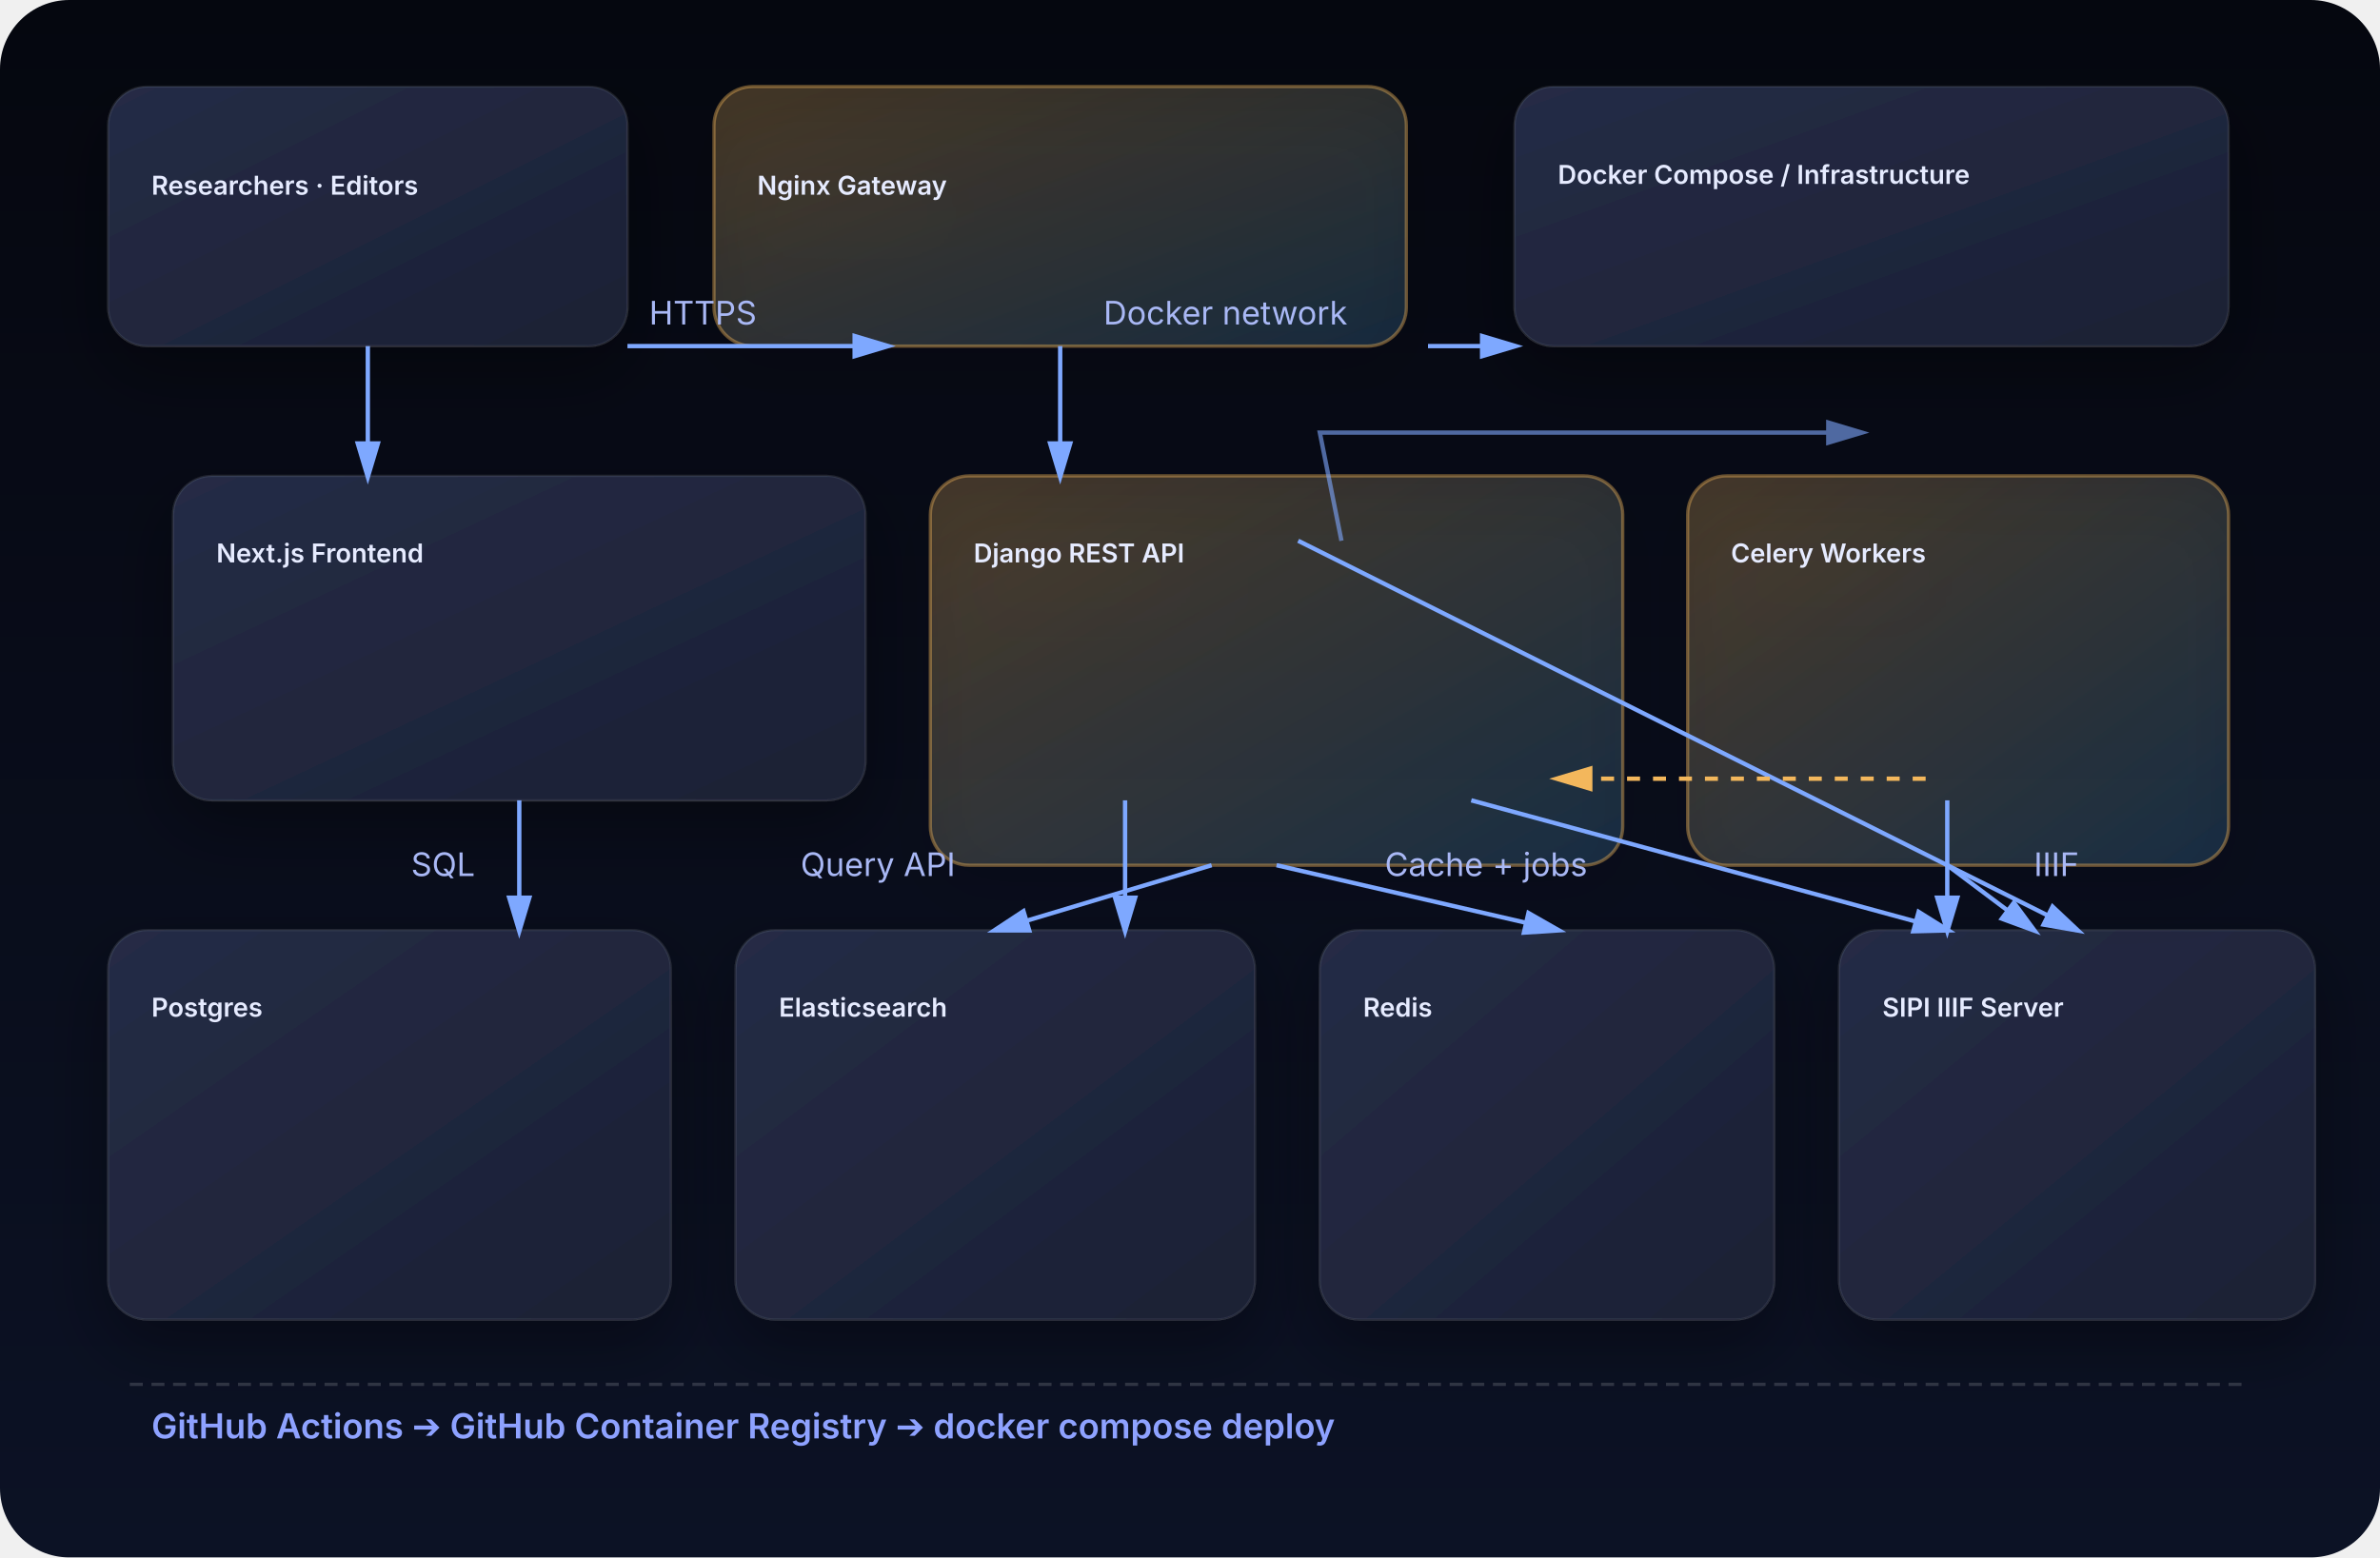
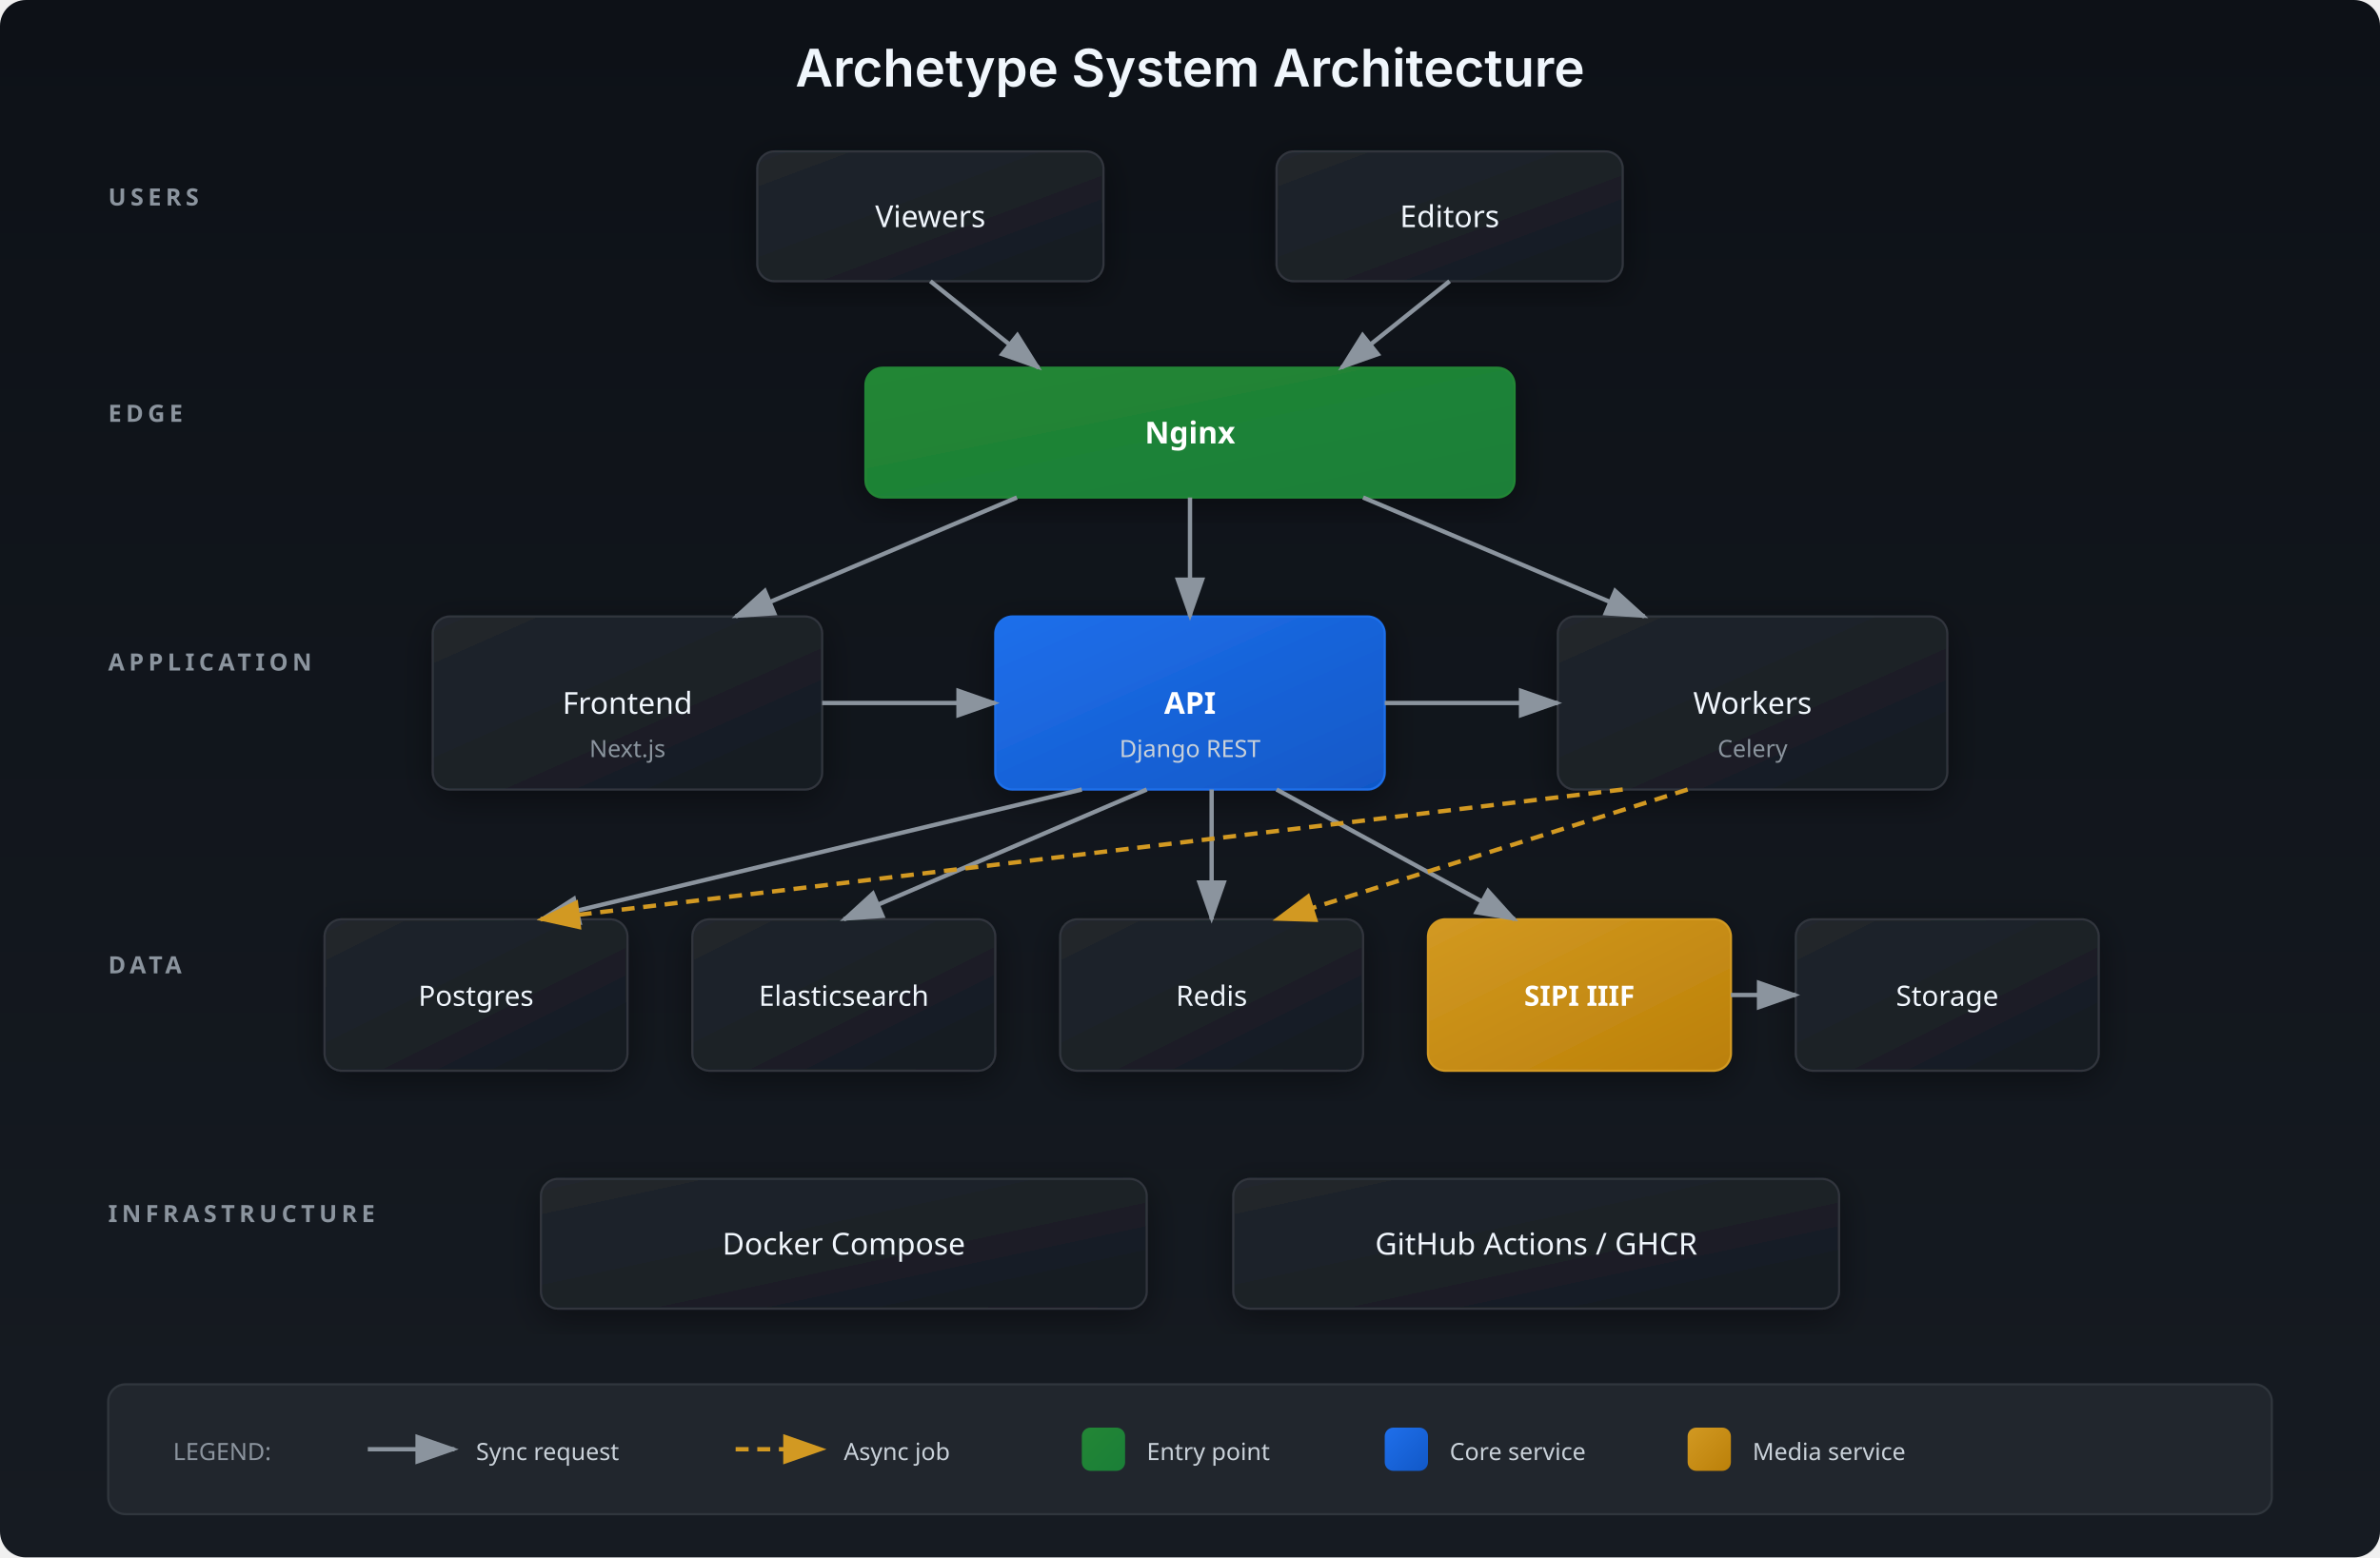
- <svg xmlns="http://www.w3.org/2000/svg" width="1100" height="720" viewBox="0 0 1100 720" fill="none">
+ <svg xmlns="http://www.w3.org/2000/svg" width="1100" height="720" viewBox="0 0 1100 720">
  <defs>
-     <linearGradient id="bg" x1="0" y1="0" x2="0" y2="1">
-       <stop offset="0%" stop-color="#05070F" />
-       <stop offset="100%" stop-color="#0C1225" />
+     <linearGradient id="bgGrad" x1="0%" y1="0%" x2="0%" y2="100%">
+       <stop offset="0%" stop-color="#0d1117" />
+       <stop offset="100%" stop-color="#161b22" />
    </linearGradient>
-     <linearGradient id="card" x1="0" y1="0" x2="1" y2="1">
-       <stop offset="0%" stop-color="rgba(243,183,92,0.25)" />
-       <stop offset="100%" stop-color="rgba(62,126,171,0.25)" />
+     <linearGradient id="serviceGrad" x1="0%" y1="0%" x2="100%" y2="100%">
+       <stop offset="0%" stop-color="#21262d" />
+       <stop offset="100%" stop-color="#161b22" />
    </linearGradient>
-     <linearGradient id="cardLight" x1="0" y1="0" x2="1" y2="1">
-       <stop offset="0%" stop-color="#252C46" />
-       <stop offset="100%" stop-color="#1B2034" />
+     <linearGradient id="primaryGrad" x1="0%" y1="0%" x2="100%" y2="100%">
+       <stop offset="0%" stop-color="#238636" />
+       <stop offset="100%" stop-color="#1a7f37" />
    </linearGradient>
-     <filter id="shadow" x="-10%" y="-10%" width="130%" height="140%">
-       <feDropShadow dx="0" dy="12" stdDeviation="16" flood-color="rgba(0,0,0,0.35)" />
+     <linearGradient id="accentGrad" x1="0%" y1="0%" x2="100%" y2="100%">
+       <stop offset="0%" stop-color="#1f6feb" />
+       <stop offset="100%" stop-color="#1158c7" />
+     </linearGradient>
+     <linearGradient id="warnGrad" x1="0%" y1="0%" x2="100%" y2="100%">
+       <stop offset="0%" stop-color="#d29922" />
+       <stop offset="100%" stop-color="#bb8009" />
+     </linearGradient>
+     <filter id="shadow" x="-20%" y="-20%" width="140%" height="140%">
+       <feDropShadow dx="0" dy="4" stdDeviation="8" flood-color="#000" flood-opacity="0.4" />
    </filter>
-     <style>
-       .label { font-family: 'Space Grotesk', 'Inter', sans-serif; fill: #E6EBFF; font-weight: 600; }
-       .sub { font-family: 'Space Grotesk', 'Inter', sans-serif; fill: #A9B8F5; font-size: 15px; }
-       .caption { font-family: 'Space Grotesk', 'Inter', sans-serif; fill: #8EA2FF; font-size: 16px; font-weight: 600; }
-       .section-title { font-size: 20px; }
-       .box { fill: url(#cardLight); stroke: rgba(255,255,255,0.08); stroke-width: 1; rx: 18; }
-       .accent-box { fill: url(#card); stroke: rgba(243,183,92,0.4); stroke-width: 1.5; rx: 18; }
-       .connector { stroke: #7EA8FF; stroke-width: 2; marker-end: url(#arrow); }
-       .connector-alt { stroke: #F3B75C; stroke-width: 2; stroke-dasharray: 6 6; marker-end: url(#arrowAccent); }
-     </style>
-     <marker id="arrow" markerWidth="10" markerHeight="10" refX="8" refY="3" orient="auto">
-       <path d="M0 0 L10 3 L0 6" fill="#7EA8FF" />
+     <marker id="arrowhead" markerWidth="10" markerHeight="7" refX="9" refY="3.5" orient="auto">
+       <polygon points="0 0, 10 3.5, 0 7" fill="#8b949e" />
    </marker>
-     <marker id="arrowAccent" markerWidth="10" markerHeight="10" refX="8" refY="3" orient="auto">
-       <path d="M0 0 L10 3 L0 6" fill="#F3B75C" />
+     <marker id="arrowheadOrange" markerWidth="10" markerHeight="7" refX="9" refY="3.5" orient="auto">
+       <polygon points="0 0, 10 3.5, 0 7" fill="#d29922" />
    </marker>
  </defs>
-   <rect width="1100" height="720" fill="url(#bg)" rx="32" />
+   <rect width="1100" height="720" fill="url(#bgGrad)" rx="12" />
+   <text x="550" y="40" text-anchor="middle" fill="#f0f6fc" font-family="system-ui, -apple-system, sans-serif" font-size="24" font-weight="600">Archetype System Architecture</text>
+   <text x="50" y="95" fill="#8b949e" font-family="system-ui, sans-serif" font-size="11" font-weight="600" letter-spacing="2">USERS</text>
  <g filter="url(#shadow)">
-     <rect x="50" y="40" width="240" height="120" class="box" />
-     <text x="70" y="90" class="label">Researchers · Editors</text>
+     <rect x="350" y="70" width="160" height="60" rx="8" fill="url(#serviceGrad)" stroke="#30363d" stroke-width="1" />
+     <text x="430" y="105" text-anchor="middle" fill="#f0f6fc" font-family="system-ui, sans-serif" font-size="14" font-weight="500">Viewers</text>
  </g>
  <g filter="url(#shadow)">
-     <rect x="330" y="40" width="320" height="120" class="accent-box" />
-     <text x="350" y="90" class="label">Nginx Gateway</text>
+     <rect x="590" y="70" width="160" height="60" rx="8" fill="url(#serviceGrad)" stroke="#30363d" stroke-width="1" />
+     <text x="670" y="105" text-anchor="middle" fill="#f0f6fc" font-family="system-ui, sans-serif" font-size="14" font-weight="500">Editors</text>
+   </g>
+   <text x="50" y="195" fill="#8b949e" font-family="system-ui, sans-serif" font-size="11" font-weight="600" letter-spacing="2">EDGE</text>
+   <g filter="url(#shadow)">
+     <rect x="400" y="170" width="300" height="60" rx="8" fill="url(#primaryGrad)" stroke="#238636" stroke-width="1" />
+     <text x="550" y="205" text-anchor="middle" fill="#ffffff" font-family="system-ui, sans-serif" font-size="14" font-weight="600">Nginx</text>
+   </g>
+   <text x="50" y="310" fill="#8b949e" font-family="system-ui, sans-serif" font-size="11" font-weight="600" letter-spacing="2">APPLICATION</text>
+   <g filter="url(#shadow)">
+     <rect x="200" y="285" width="180" height="80" rx="8" fill="url(#serviceGrad)" stroke="#30363d" stroke-width="1" />
+     <text x="290" y="330" text-anchor="middle" fill="#f0f6fc" font-family="system-ui, sans-serif" font-size="14" font-weight="500">Frontend</text>
+     <text x="290" y="350" text-anchor="middle" fill="#8b949e" font-family="system-ui, sans-serif" font-size="11">Next.js</text>
  </g>
  <g filter="url(#shadow)">
-     <rect x="700" y="40" width="330" height="120" class="box" />
-     <text x="720" y="85" class="label">Docker Compose / Infrastructure</text>
+     <rect x="460" y="285" width="180" height="80" rx="8" fill="url(#accentGrad)" stroke="#1f6feb" stroke-width="1" />
+     <text x="550" y="330" text-anchor="middle" fill="#ffffff" font-family="system-ui, sans-serif" font-size="14" font-weight="600">API</text>
+     <text x="550" y="350" text-anchor="middle" fill="#c9d1d9" font-family="system-ui, sans-serif" font-size="11">Django REST</text>
  </g>
  <g filter="url(#shadow)">
-     <rect x="80" y="220" width="320" height="150" class="box" />
-     <text x="100" y="260" class="label">Next.js Frontend</text>
+     <rect x="720" y="285" width="180" height="80" rx="8" fill="url(#serviceGrad)" stroke="#30363d" stroke-width="1" />
+     <text x="810" y="330" text-anchor="middle" fill="#f0f6fc" font-family="system-ui, sans-serif" font-size="14" font-weight="500">Workers</text>
+     <text x="810" y="350" text-anchor="middle" fill="#8b949e" font-family="system-ui, sans-serif" font-size="11">Celery</text>
+   </g>
+   <text x="50" y="450" fill="#8b949e" font-family="system-ui, sans-serif" font-size="11" font-weight="600" letter-spacing="2">DATA</text>
+   <g filter="url(#shadow)">
+     <rect x="150" y="425" width="140" height="70" rx="8" fill="url(#serviceGrad)" stroke="#30363d" stroke-width="1" />
+     <text x="220" y="465" text-anchor="middle" fill="#f0f6fc" font-family="system-ui, sans-serif" font-size="13" font-weight="500">Postgres</text>
  </g>
  <g filter="url(#shadow)">
-     <rect x="430" y="220" width="320" height="180" class="accent-box" />
-     <text x="450" y="260" class="label">Django REST API</text>
+     <rect x="320" y="425" width="140" height="70" rx="8" fill="url(#serviceGrad)" stroke="#30363d" stroke-width="1" />
+     <text x="390" y="465" text-anchor="middle" fill="#f0f6fc" font-family="system-ui, sans-serif" font-size="13" font-weight="500">Elasticsearch</text>
  </g>
  <g filter="url(#shadow)">
-     <rect x="50" y="430" width="260" height="180" class="box" />
-     <text x="70" y="470" class="label">Postgres</text>
+     <rect x="490" y="425" width="140" height="70" rx="8" fill="url(#serviceGrad)" stroke="#30363d" stroke-width="1" />
+     <text x="560" y="465" text-anchor="middle" fill="#f0f6fc" font-family="system-ui, sans-serif" font-size="13" font-weight="500">Redis</text>
  </g>
  <g filter="url(#shadow)">
-     <rect x="340" y="430" width="240" height="180" class="box" />
-     <text x="360" y="470" class="label">Elasticsearch</text>
+     <rect x="660" y="425" width="140" height="70" rx="8" fill="url(#warnGrad)" stroke="#d29922" stroke-width="1" />
+     <text x="730" y="465" text-anchor="middle" fill="#ffffff" font-family="system-ui, sans-serif" font-size="13" font-weight="600">SIPI IIIF</text>
  </g>
  <g filter="url(#shadow)">
-     <rect x="610" y="430" width="210" height="180" class="box" />
-     <text x="630" y="470" class="label">Redis</text>
+     <rect x="830" y="425" width="140" height="70" rx="8" fill="url(#serviceGrad)" stroke="#30363d" stroke-width="1" />
+     <text x="900" y="465" text-anchor="middle" fill="#f0f6fc" font-family="system-ui, sans-serif" font-size="13" font-weight="500">Storage</text>
+   </g>
+   <text x="50" y="565" fill="#8b949e" font-family="system-ui, sans-serif" font-size="11" font-weight="600" letter-spacing="2">INFRASTRUCTURE</text>
+   <g filter="url(#shadow)">
+     <rect x="250" y="545" width="280" height="60" rx="8" fill="url(#serviceGrad)" stroke="#30363d" stroke-width="1" />
+     <text x="390" y="580" text-anchor="middle" fill="#f0f6fc" font-family="system-ui, sans-serif" font-size="14" font-weight="500">Docker Compose</text>
  </g>
  <g filter="url(#shadow)">
-     <rect x="850" y="430" width="220" height="180" class="box" />
-     <text x="870" y="470" class="label">SIPI IIIF Server</text>
+     <rect x="570" y="545" width="280" height="60" rx="8" fill="url(#serviceGrad)" stroke="#30363d" stroke-width="1" />
+     <text x="710" y="580" text-anchor="middle" fill="#f0f6fc" font-family="system-ui, sans-serif" font-size="14" font-weight="500">GitHub Actions / GHCR</text>
  </g>
-   <g filter="url(#shadow)">
-     <rect x="780" y="220" width="250" height="180" class="accent-box" />
-     <text x="800" y="260" class="label">Celery Workers</text>
-   </g>
-   <text x="70" y="665" class="caption">GitHub Actions ➔ GitHub Container Registry ➔ docker compose deploy</text>
-   <line x1="60" y1="640" x2="1040" y2="640" stroke="rgba(255,255,255,0.15)" stroke-width="1.5" stroke-dasharray="6 4" />
-   <path d="M290 160 L410 160" class="connector" />
-   <path d="M660 160 L700 160" class="connector" />
-   <path d="M170 160 L170 220" class="connector" />
-   <path d="M490 160 L490 220" class="connector" />
-   <path d="M240 370 L240 430" class="connector" />
-   <path d="M560 400 L460 430" class="connector" />
-   <path d="M590 400 L720 430" class="connector" />
-   <path d="M620 250 L610 200 L860 200" class="connector" opacity="0.6" />
-   <path d="M600 250 L960 430" class="connector" />
-   <path d="M900 400 L940 430" class="connector" />
-   <path d="M900 370 L900 430" class="connector" />
-   <path d="M890 360 L720 360" class="connector-alt" />
-   <path d="M520 370 L520 430" class="connector" />
-   <path d="M680 370 L900 430" class="connector" />
-   <text x="300" y="150" class="sub">HTTPS</text>
-   <text x="510" y="150" class="sub">Docker network</text>
-   <text x="190" y="405" class="sub">SQL</text>
-   <text x="370" y="405" class="sub">Query API</text>
-   <text x="640" y="405" class="sub">Cache + jobs</text>
-   <text x="940" y="405" class="sub">IIIF</text>
+   <line x1="430" y1="130" x2="480" y2="170" stroke="#8b949e" stroke-width="2" marker-end="url(#arrowhead)" />
+   <line x1="670" y1="130" x2="620" y2="170" stroke="#8b949e" stroke-width="2" marker-end="url(#arrowhead)" />
+   <line x1="470" y1="230" x2="340" y2="285" stroke="#8b949e" stroke-width="2" marker-end="url(#arrowhead)" />
+   <line x1="550" y1="230" x2="550" y2="285" stroke="#8b949e" stroke-width="2" marker-end="url(#arrowhead)" />
+   <line x1="630" y1="230" x2="760" y2="285" stroke="#8b949e" stroke-width="2" marker-end="url(#arrowhead)" />
+   <line x1="380" y1="325" x2="460" y2="325" stroke="#8b949e" stroke-width="2" marker-end="url(#arrowhead)" />
+   <line x1="640" y1="325" x2="720" y2="325" stroke="#8b949e" stroke-width="2" marker-end="url(#arrowhead)" />
+   <line x1="500" y1="365" x2="250" y2="425" stroke="#8b949e" stroke-width="2" marker-end="url(#arrowhead)" />
+   <line x1="530" y1="365" x2="390" y2="425" stroke="#8b949e" stroke-width="2" marker-end="url(#arrowhead)" />
+   <line x1="560" y1="365" x2="560" y2="425" stroke="#8b949e" stroke-width="2" marker-end="url(#arrowhead)" />
+   <line x1="590" y1="365" x2="700" y2="425" stroke="#8b949e" stroke-width="2" marker-end="url(#arrowhead)" />
+   <line x1="780" y1="365" x2="590" y2="425" stroke="#d29922" stroke-width="2" stroke-dasharray="6,4" marker-end="url(#arrowheadOrange)" />
+   <line x1="750" y1="365" x2="250" y2="425" stroke="#d29922" stroke-width="2" stroke-dasharray="6,4" marker-end="url(#arrowheadOrange)" />
+   <line x1="800" y1="460" x2="830" y2="460" stroke="#8b949e" stroke-width="2" marker-end="url(#arrowhead)" />
+   <rect x="50" y="640" width="1000" height="60" rx="8" fill="#21262d" stroke="#30363d" stroke-width="1" />
+   <text x="80" y="675" fill="#8b949e" font-family="system-ui, sans-serif" font-size="11">LEGEND:</text>
+   <line x1="170" y1="670" x2="210" y2="670" stroke="#8b949e" stroke-width="2" marker-end="url(#arrowhead)" />
+   <text x="220" y="675" fill="#c9d1d9" font-family="system-ui, sans-serif" font-size="11">Sync request</text>
+   <line x1="340" y1="670" x2="380" y2="670" stroke="#d29922" stroke-width="2" stroke-dasharray="6,4" marker-end="url(#arrowheadOrange)" />
+   <text x="390" y="675" fill="#c9d1d9" font-family="system-ui, sans-serif" font-size="11">Async job</text>
+   <rect x="500" y="660" width="20" height="20" rx="4" fill="url(#primaryGrad)" />
+   <text x="530" y="675" fill="#c9d1d9" font-family="system-ui, sans-serif" font-size="11">Entry point</text>
+   <rect x="640" y="660" width="20" height="20" rx="4" fill="url(#accentGrad)" />
+   <text x="670" y="675" fill="#c9d1d9" font-family="system-ui, sans-serif" font-size="11">Core service</text>
+   <rect x="780" y="660" width="20" height="20" rx="4" fill="url(#warnGrad)" />
+   <text x="810" y="675" fill="#c9d1d9" font-family="system-ui, sans-serif" font-size="11">Media service</text>
</svg>
